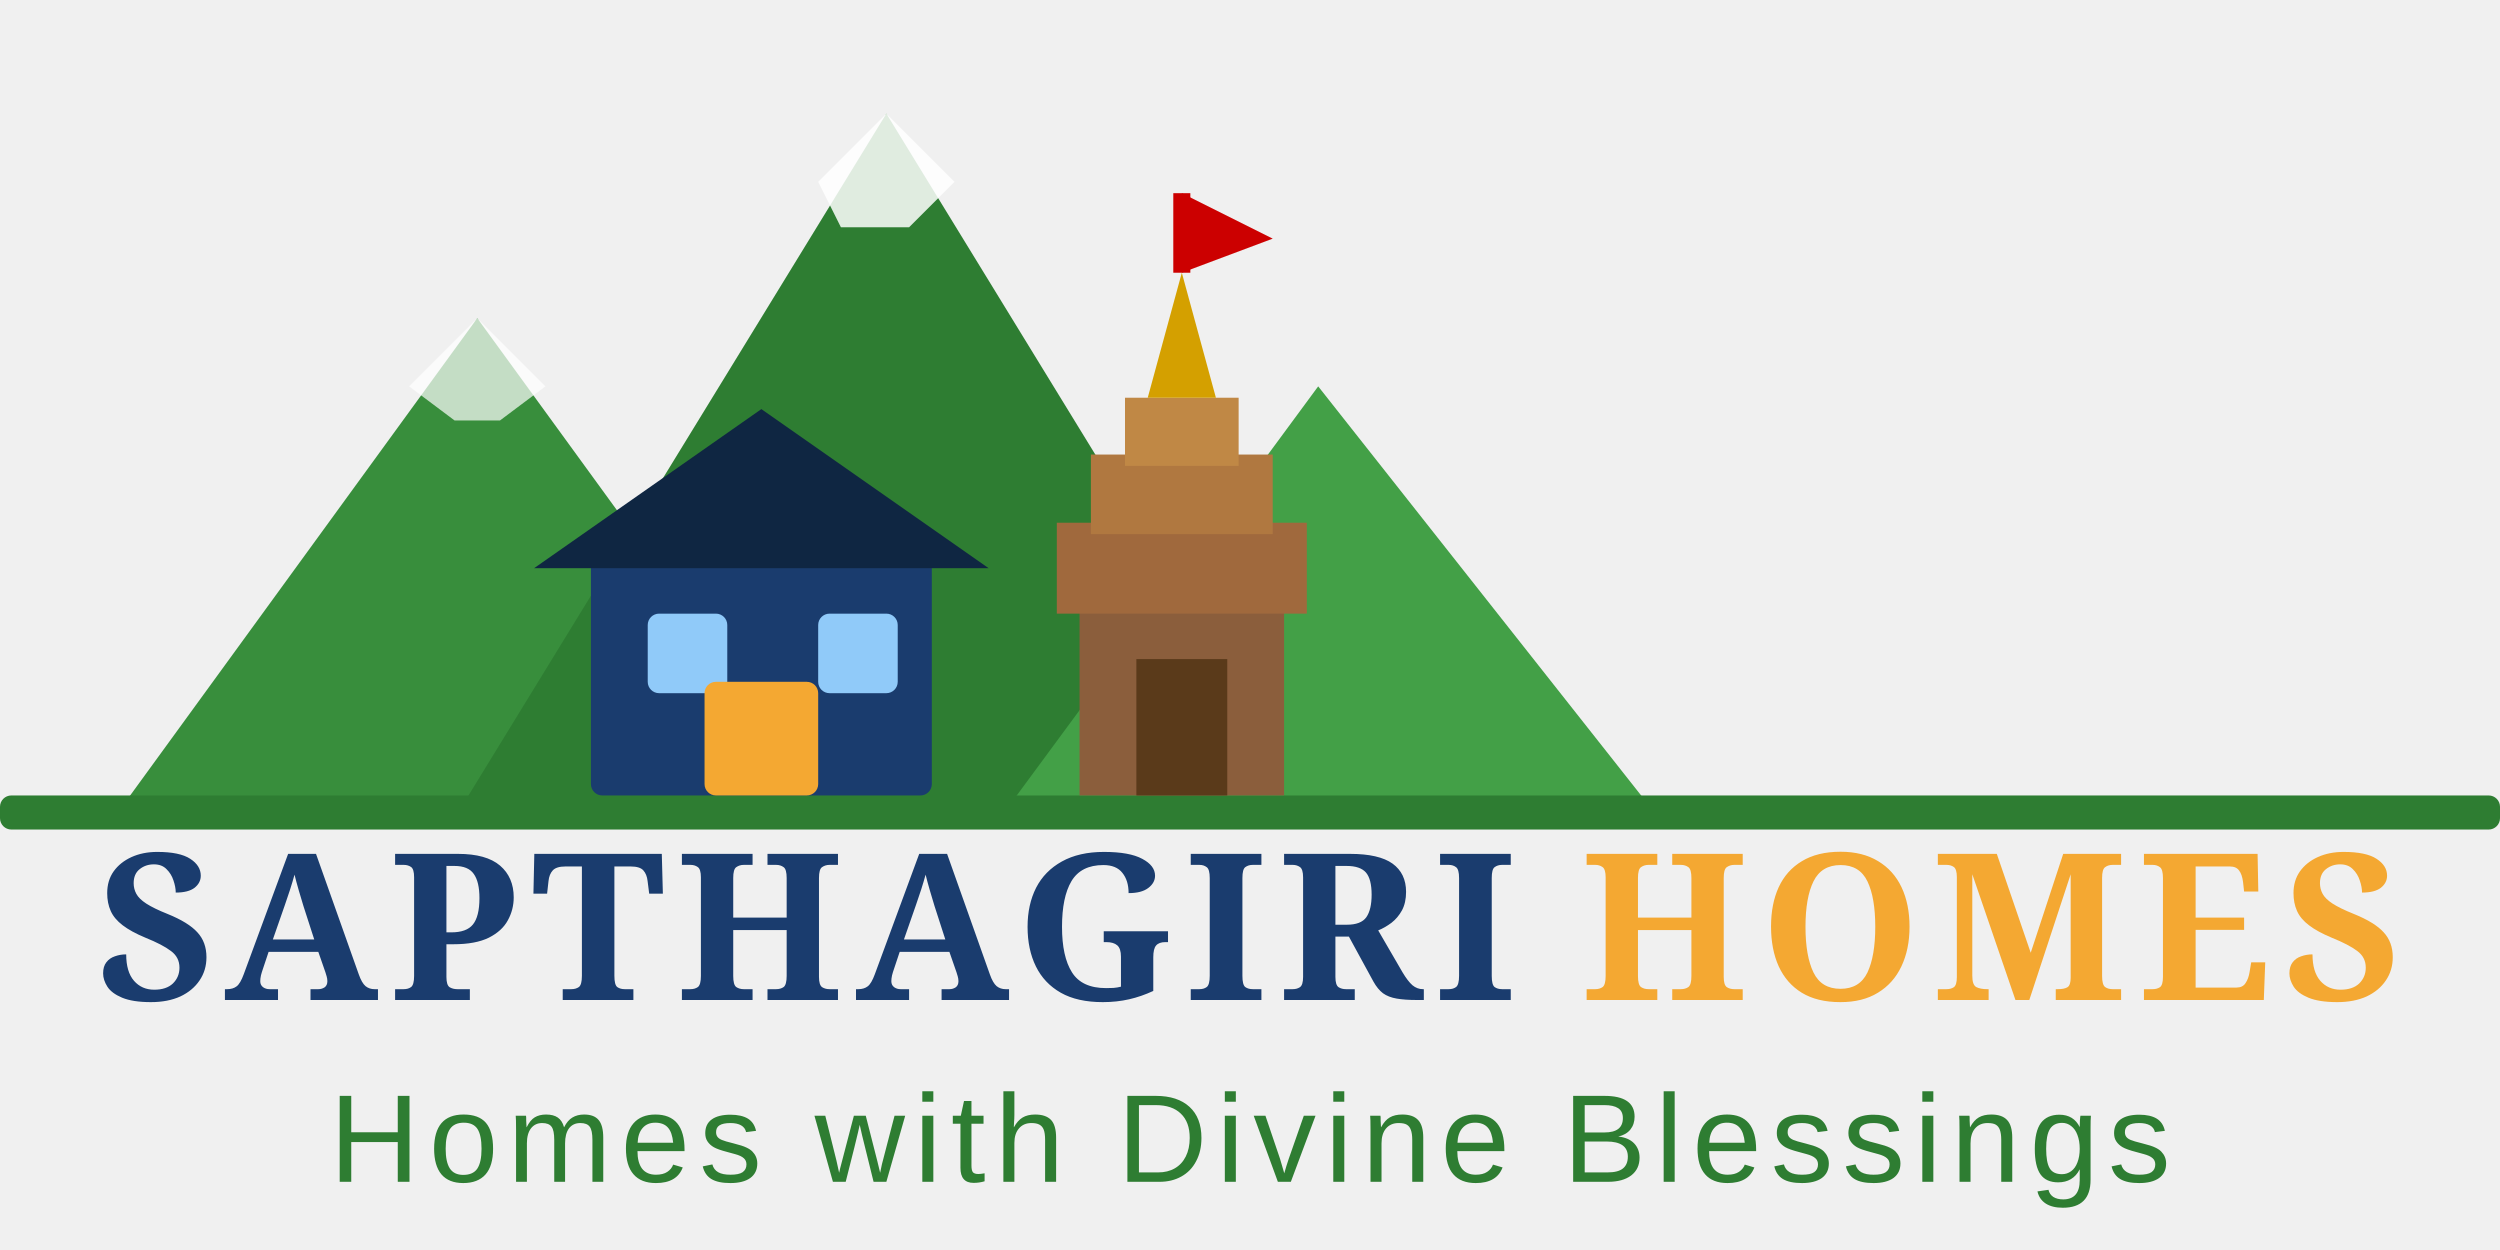
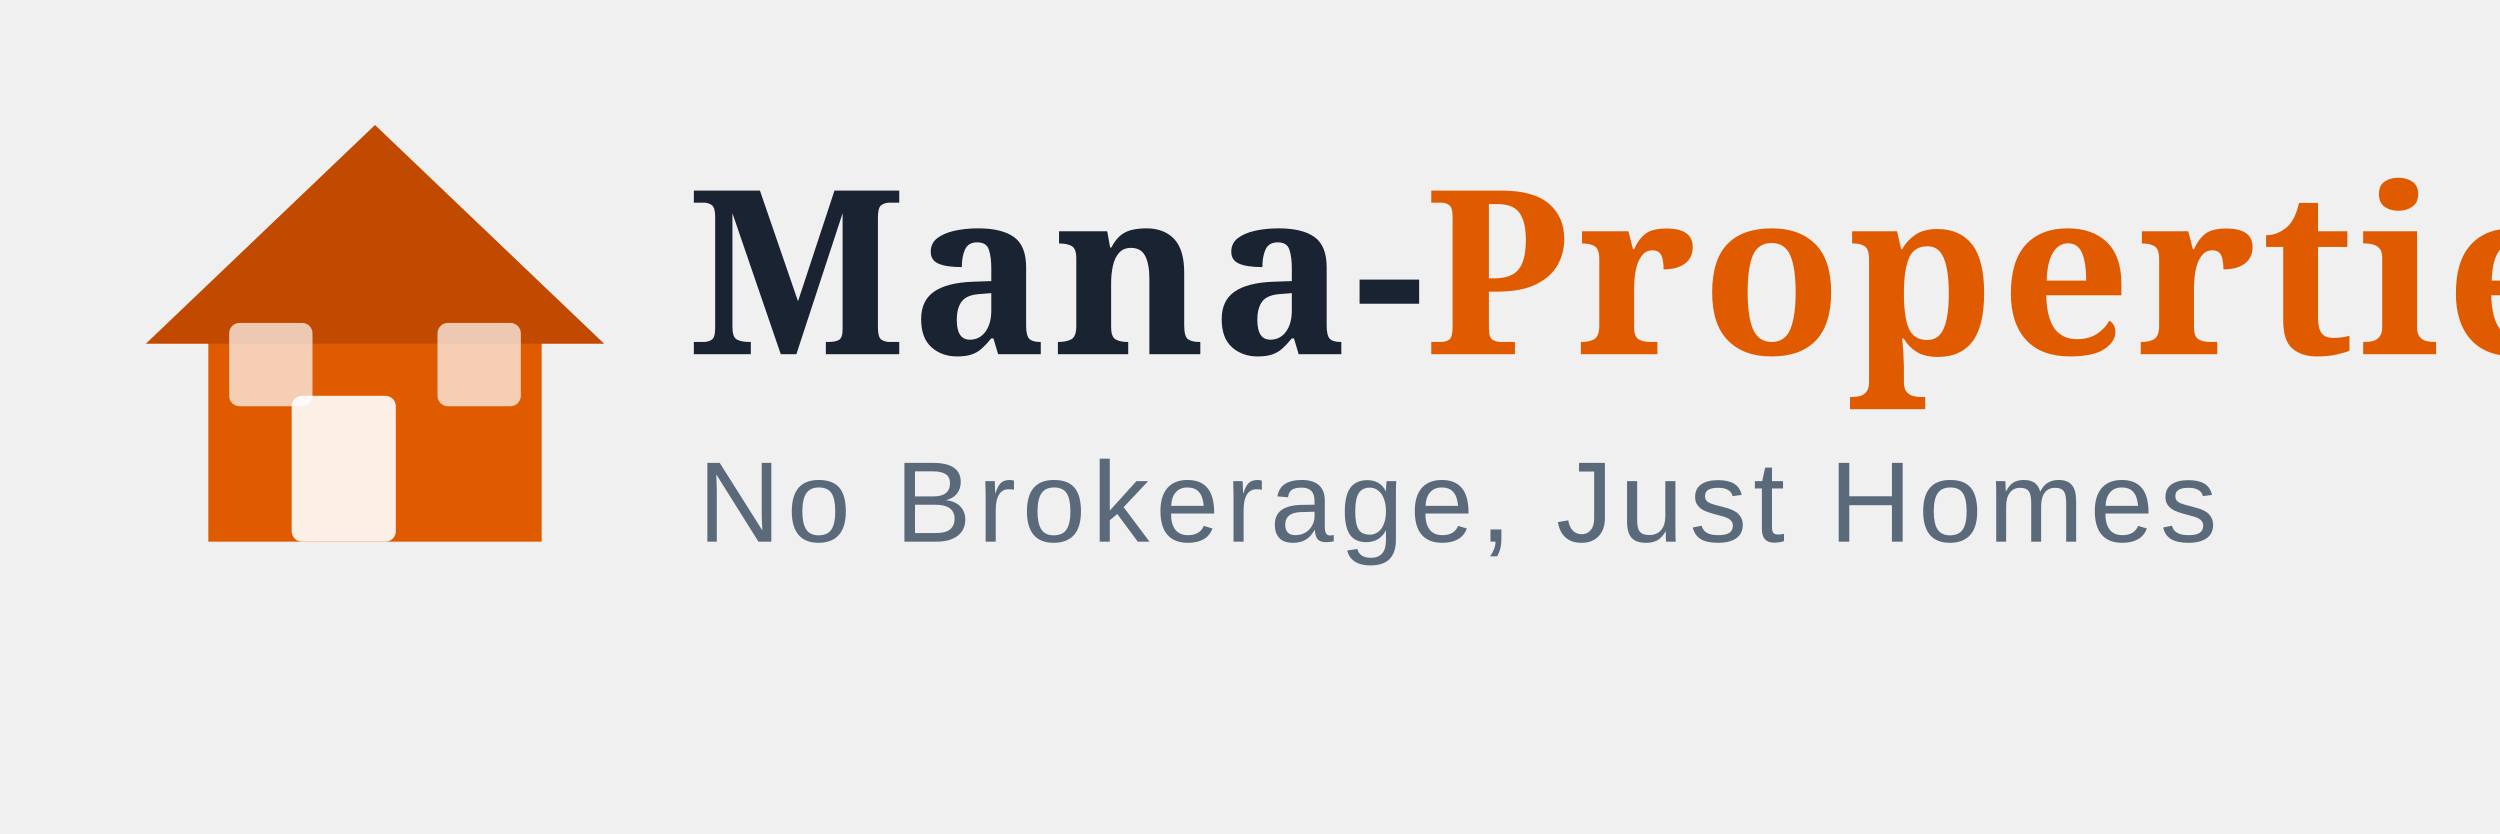
- <svg xmlns="http://www.w3.org/2000/svg" viewBox="0 0 220 110" width="220" height="110">
-   <polygon points="10,72 42,28 74,72" fill="#388e3c" />
-   <polygon points="40,72 78,10 116,72" fill="#2e7d32" />
-   <polygon points="88,72 116,34 146,72" fill="#43a047" />
-   <polygon points="72,16 78,10 84,16 80,20 74,20" fill="#ffffff" opacity="0.85" />
-   <polygon points="36,34 42,28 48,34 44,37 40,37" fill="#ffffff" opacity="0.7" />
-   <rect x="0" y="70" width="220" height="3" fill="#2e7d32" rx="1" />
-   <rect x="52" y="48" width="30" height="22" fill="#1a3c6e" rx="1" />
-   <polygon points="47,50 67,36 87,50" fill="#0f2642" />
-   <rect x="57" y="54" width="7" height="7" fill="#90caf9" rx="1" />
-   <rect x="72" y="54" width="7" height="7" fill="#90caf9" rx="1" />
-   <rect x="62" y="60" width="10" height="10" fill="#f4a832" rx="1" />
-   <rect x="95" y="52" width="18" height="18" fill="#8b5e3c" />
-   <rect x="93" y="46" width="22" height="8" fill="#a0693d" />
-   <rect x="96" y="40" width="16" height="7" fill="#b07840" />
-   <rect x="99" y="35" width="10" height="6" fill="#c08845" />
-   <polygon points="101,35 104,24 107,35" fill="#d4a000" />
-   <line x1="104" y1="24" x2="104" y2="17" stroke="#cc0000" stroke-width="1.5" />
-   <polygon points="104,17 112,21 104,24" fill="#cc0000" />
-   <rect x="100" y="58" width="8" height="12" fill="#5a3a1a" rx="2 2 0 0" />
-   <text x="110" y="88" font-family="Georgia,serif" font-size="18" font-weight="bold" fill="#1a3c6e" text-anchor="middle" letter-spacing="1">SAPTHAGIRI <tspan fill="#f4a832">HOMES</tspan>
+ <svg xmlns="http://www.w3.org/2000/svg" viewBox="0 0 240 80" width="240" height="80">
+   <polygon points="20,52 20,30 36,16 52,30 52,52" fill="#e05a00" />
+   <polygon points="14,33 36,12 58,33" fill="#c24a00" />
+   <rect x="28" y="38" width="10" height="14" fill="#fff" rx="1" opacity="0.9" />
+   <rect x="22" y="31" width="8" height="8" fill="#fff" rx="1" opacity="0.7" />
+   <rect x="42" y="31" width="8" height="8" fill="#fff" rx="1" opacity="0.7" />
+   <text x="66" y="34" font-family="Georgia,serif" font-size="22" font-weight="bold" fill="#1a2332" letter-spacing="0.5">Mana-<tspan fill="#e05a00">Properties</tspan>
  </text>
-   <text x="110" y="104" font-family="Arial,sans-serif" font-size="11" fill="#2e7d32" text-anchor="middle" letter-spacing="0.8">Homes with Divine Blessings</text>
+   <text x="67" y="52" font-family="Arial,sans-serif" font-size="11" fill="#5a6a7a" letter-spacing="0.6">No Brokerage, Just Homes</text>
</svg>
